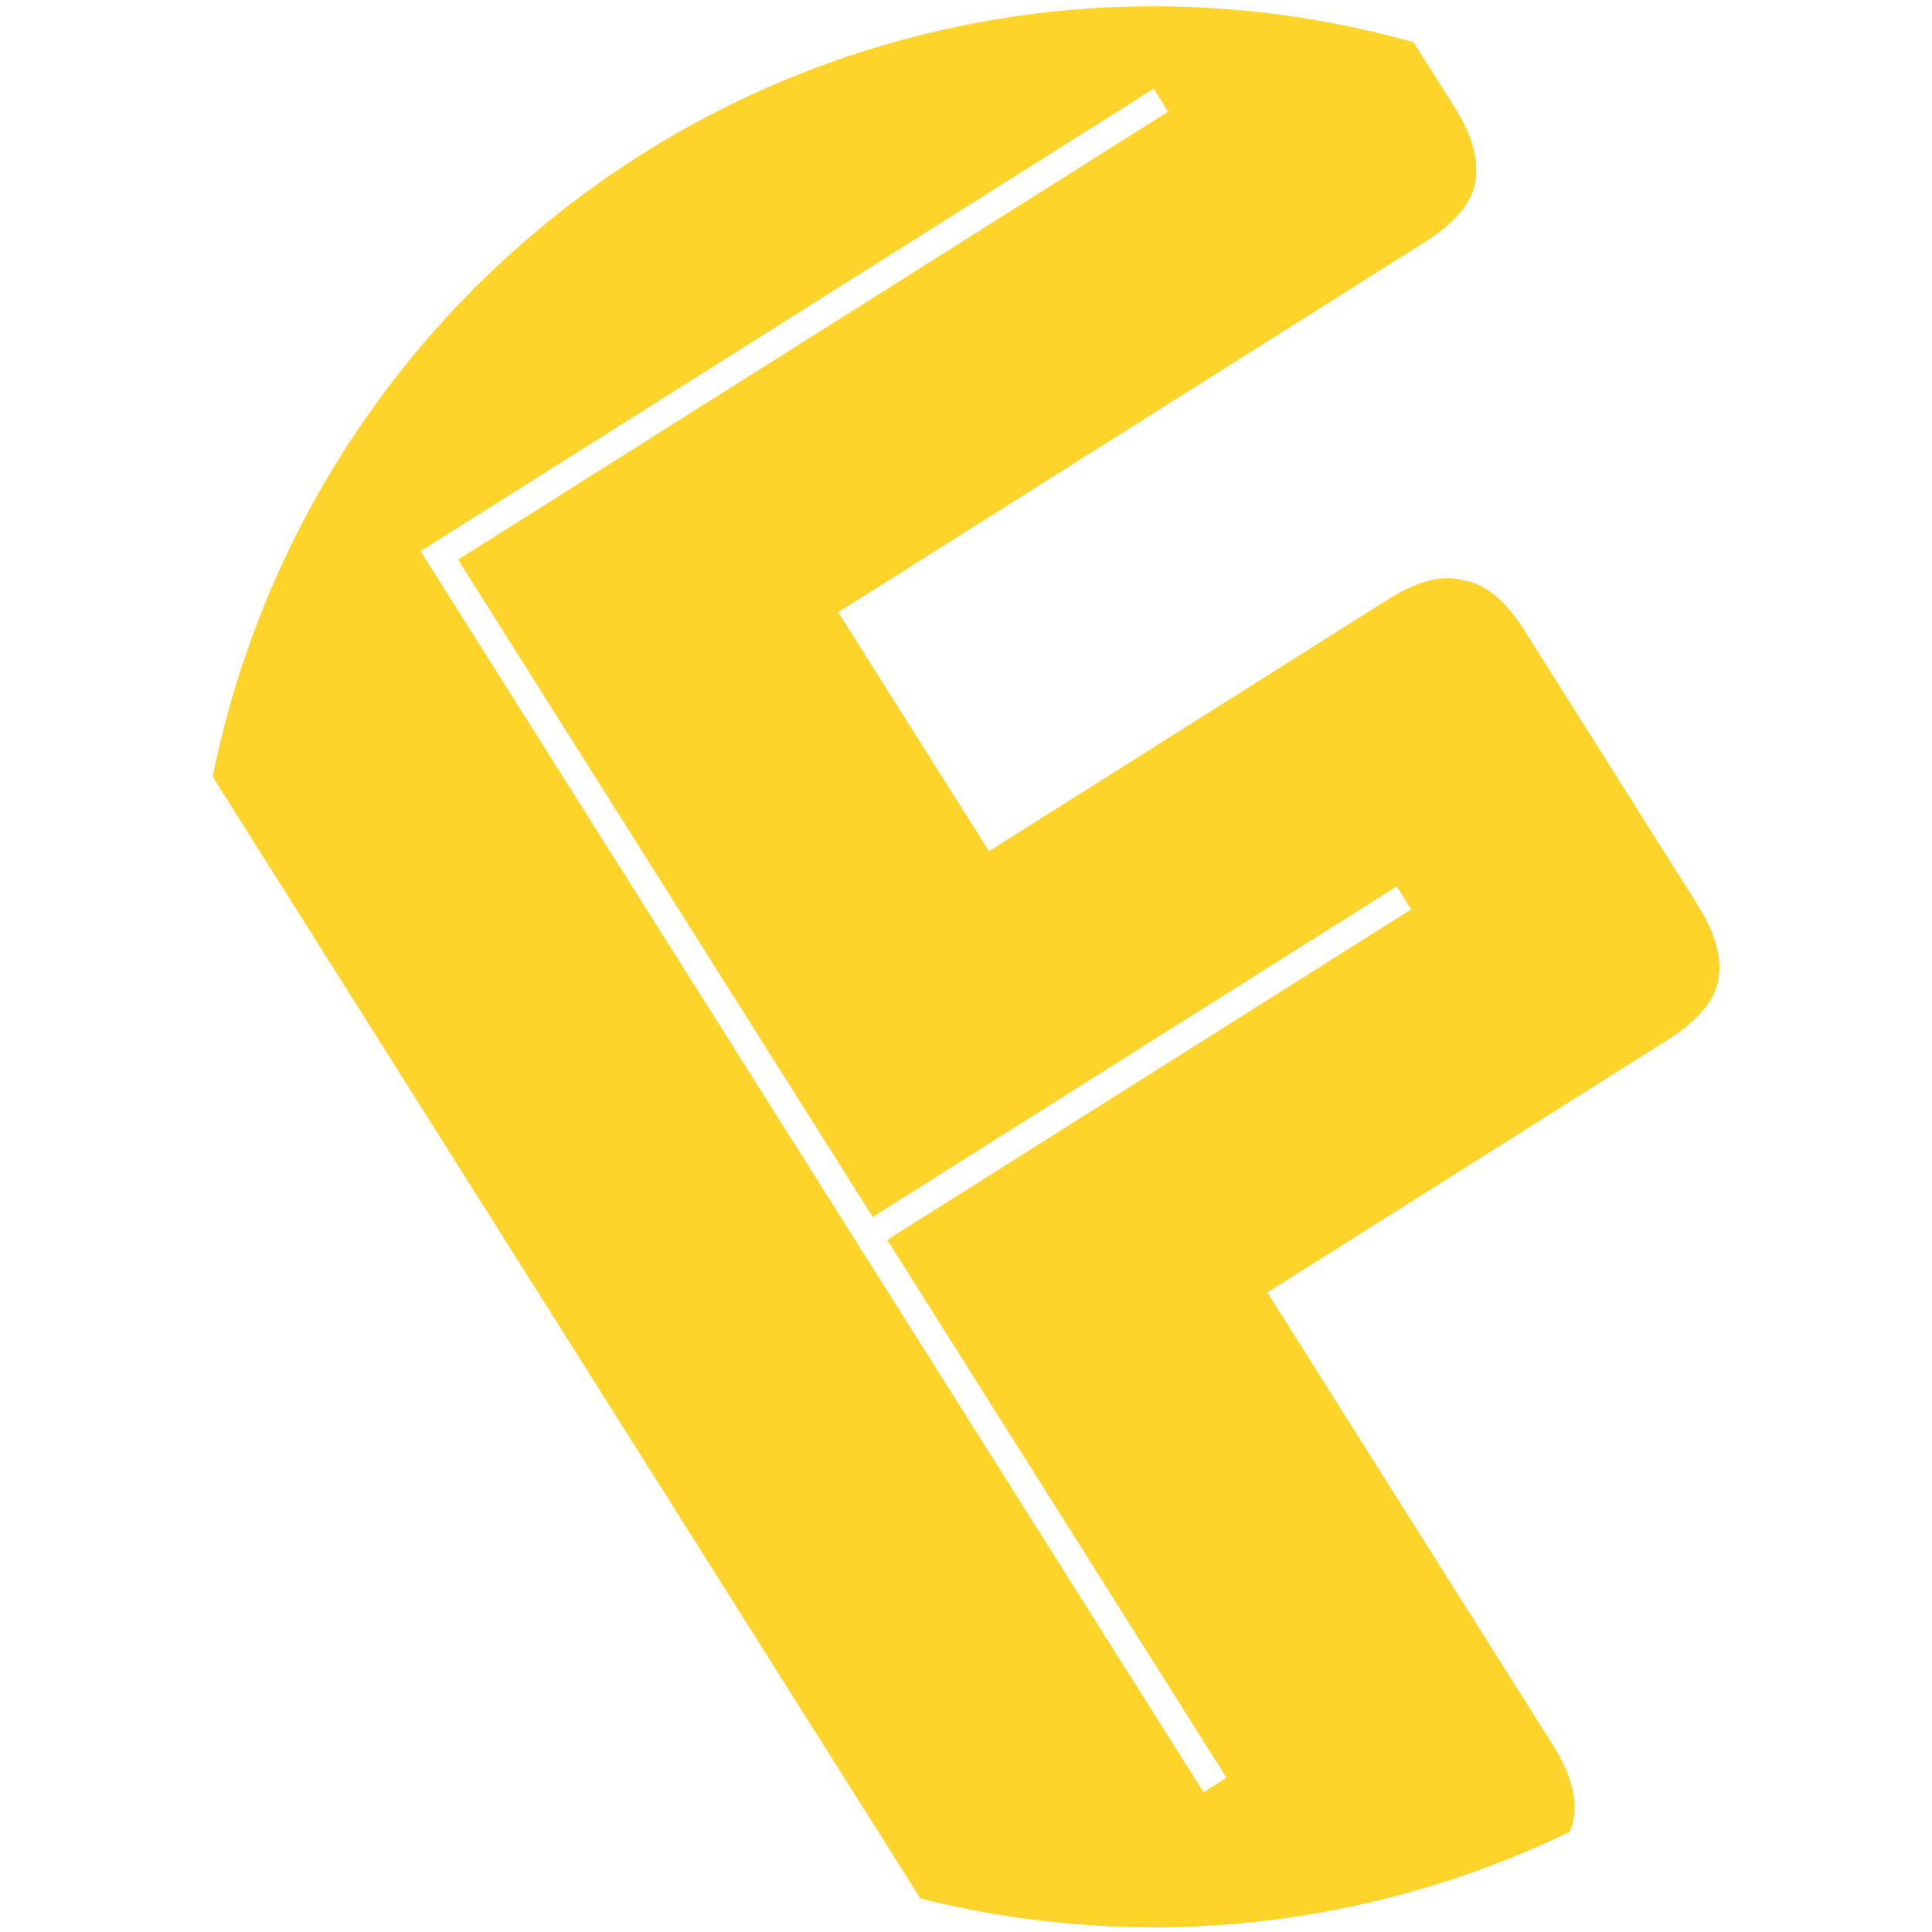
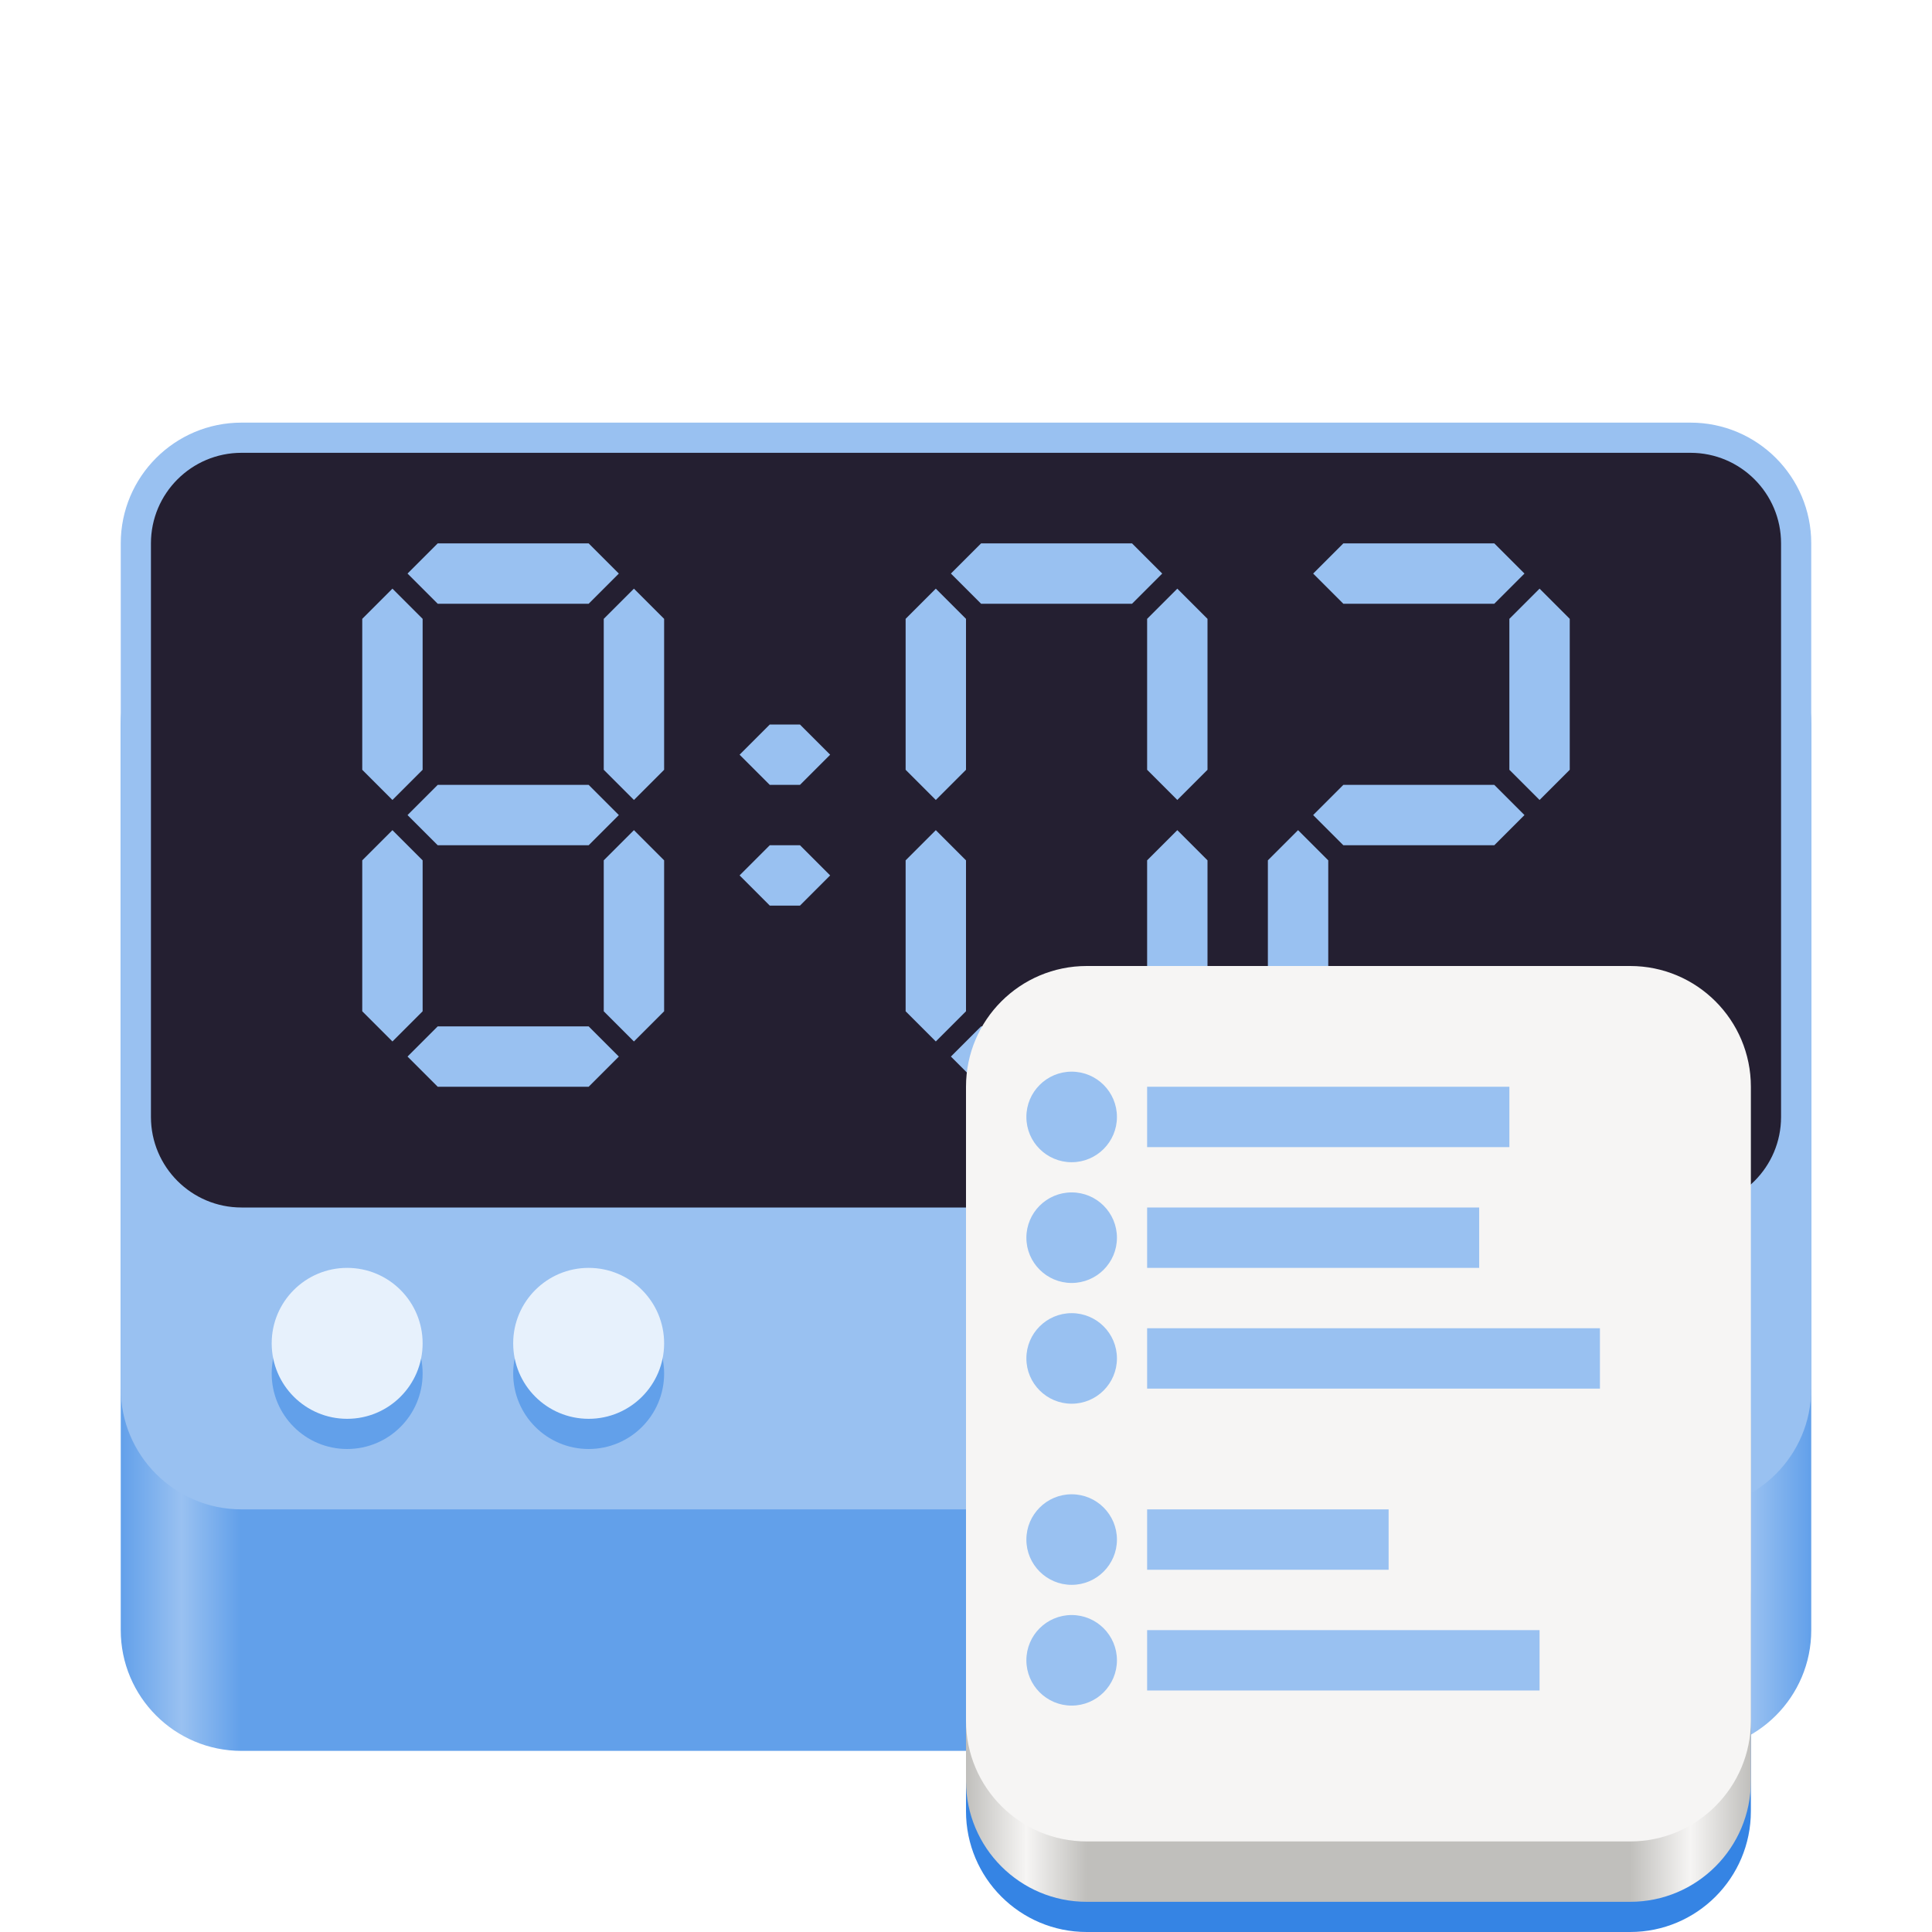
- <svg xmlns="http://www.w3.org/2000/svg" width="161mm" height="161mm" viewBox="0 0 161 161" version="1.1" id="svg5">
-   <defs id="defs2" />
-   <g id="layer1" transform="translate(-43.51223,-66.38725)">
-     <path id="text1508" style="font-style:normal;font-variant:normal;font-weight:800;font-stretch:normal;font-size:105.833px;line-height:1.25;font-family:Dosis;-inkscape-font-specification:'Dosis Ultra-Bold';fill:#ffd42a;fill-opacity:1;stroke:none;stroke-width:0.566" d="M 129.435,67.568 A 80.041,80.041 0 0 0 61.234,131.114 l 58.979,93.484 a 80.041,80.041 0 0 0 29.629,1.743 80.041,80.041 0 0 0 24.487,-7.305 c 0.107,-0.254 0.199,-0.51 0.257,-0.768 0.424,-1.874 -0.129,-4.024 -1.66,-6.45 l -23.803,-37.728 33.324,-21.024 c 2.426,-1.53 3.827,-3.129 4.204,-4.794 0.424,-1.874 -0.129,-4.024 -1.659,-6.45 l -14.498,-22.981 c -1.53,-2.426 -3.193,-3.787 -4.986,-4.084 -1.746,-0.505 -3.832,0.006 -6.258,1.538 l -33.324,21.024 -12.565,-19.918 48.835,-30.81 c 2.426,-1.53 3.828,-3.129 4.205,-4.794 0.424,-1.874 -0.129,-4.024 -1.659,-6.45 l -3.431,-5.438 a 80.041,80.041 0 0 0 -31.876,-2.343 z m 10.218,6.207 1.208,1.915 -59.178,37.335 34.555,54.773 43.665,-27.548 1.208,1.915 -43.665,27.548 28.273,44.814 -1.915,1.208 -65.244,-103.418 z" />
+ <svg xmlns="http://www.w3.org/2000/svg" height="128px" viewBox="0 0 128 128" width="128px">
+   <linearGradient id="a" gradientTransform="matrix(1 0 0 0.863636 0 -132.7273)" gradientUnits="userSpaceOnUse" x1="8" x2="120" y1="292" y2="292">
+     <stop offset="0" stop-color="#62a0ea" />
+     <stop offset="0.036" stop-color="#99c1f1" />
+     <stop offset="0.071" stop-color="#62a0ea" />
+     <stop offset="0.929" stop-color="#62a0ea" />
+     <stop offset="0.964" stop-color="#99c1f1" />
+     <stop offset="1" stop-color="#62a0ea" />
+   </linearGradient>
+   <linearGradient id="b" gradientTransform="matrix(-1 0 0 -1 144 -166)" gradientUnits="userSpaceOnUse" x1="28" x2="80" y1="-276" y2="-276">
+     <stop offset="0" stop-color="#c0bfbc" />
+     <stop offset="0.077" stop-color="#f6f5f4" />
+     <stop offset="0.154" stop-color="#c0bfbc" />
+     <stop offset="0.846" stop-color="#c0bfbc" />
+     <stop offset="0.923" stop-color="#f6f5f4" />
+     <stop offset="1" stop-color="#c0bfbc" />
+   </linearGradient>
+   <path d="m 16 40 h 96 c 4.418 0 8 3.582 8 8 v 60 c 0 4.418 -3.582 8 -8 8 h -96 c -4.418 0 -8 -3.582 -8 -8 v -60 c 0 -4.418 3.582 -8 8 -8 z m 0 0" fill="url(#a)" />
+   <path d="m 16 28 h 96 c 4.418 0 8 3.582 8 8 v 56 c 0 4.418 -3.582 8 -8 8 h -96 c -4.418 0 -8 -3.582 -8 -8 v -56 c 0 -4.418 3.582 -8 8 -8 z m 0 0" fill="#99c1f1" />
+   <path d="m 16 30 h 96 c 3.312 0 6 2.688 6 6 v 38 c 0 3.312 -2.688 6 -6 6 h -96 c -3.312 0 -6 -2.688 -6 -6 v -38 c 0 -3.312 2.688 -6 6 -6 z m 0 0" fill="#241f31" />
+   <g fill="#99c1f1">
+     <path d="m 49 50 l 2 -2 h 2 l 2 2 l -2 2 h -2 z m 0 0" />
+     <path d="m 27 38 l 2 -2 h 10 l 2 2 l -2 2 h -10 z m 0 0" />
+     <path d="m 27 54 l 2 -2 h 10 l 2 2 l -2 2 h -10 z m 0 0" />
+     <path d="m 27 70 l 2 -2 h 10 l 2 2 l -2 2 h -10 z m 0 0" />
+     <path d="m 42 39 l 2 2 v 10 l -2 2 l -2 -2 v -10 z m 0 0" />
+     <path d="m 26 39 l 2 2 v 10 l -2 2 l -2 -2 v -10 z m 0 0" />
+     <path d="m 42 55 l 2 2 v 10 l -2 2 l -2 -2 v -10 z m 0 0" />
+     <path d="m 26 55 l 2 2 v 10 l -2 2 l -2 -2 v -10 z m 0 0" />
+     <path d="m 63 38 l 2 -2 h 10 l 2 2 l -2 2 h -10 z m 0 0" />
+     <path d="m 63 70 l 2 -2 h 10 l 2 2 l -2 2 h -10 z m 0 0" />
+     <path d="m 78 39 l 2 2 v 10 l -2 2 l -2 -2 v -10 z m 0 0" />
+     <path d="m 62 39 l 2 2 v 10 l -2 2 l -2 -2 v -10 z m 0 0" />
+     <path d="m 78 55 l 2 2 v 10 l -2 2 l -2 -2 v -10 z m 0 0" />
+     <path d="m 62 55 l 2 2 v 10 l -2 2 l -2 -2 v -10 z m 0 0" />
+     <path d="m 87 38 l 2 -2 h 10 l 2 2 l -2 2 h -10 z m 0 0" />
+     <path d="m 87 54 l 2 -2 h 10 l 2 2 l -2 2 h -10 z m 0 0" />
+     <path d="m 87 70 l 2 -2 h 10 l 2 2 l -2 2 h -10 z m 0 0" />
+     <path d="m 102 39 l 2 2 v 10 l -2 2 l -2 -2 v -10 z m 0 0" />
+     <path d="m 86 55 l 2 2 v 10 l -2 2 l -2 -2 v -10 z m 0 0" />
+     <path d="m 49 58 l 2 -2 h 2 l 2 2 l -2 2 h -2 z m 0 0" />
  </g>
+   <path d="m 28 91 c 0 2.762 -2.238 5 -5 5 s -5 -2.238 -5 -5 s 2.238 -5 5 -5 s 5 2.238 5 5 z m 0 0" fill="#62a0ea" />
+   <path d="m 28 89 c 0 2.762 -2.238 5 -5 5 s -5 -2.238 -5 -5 s 2.238 -5 5 -5 s 5 2.238 5 5 z m 0 0" fill="#e7f1fc" />
+   <path d="m 44 91 c 0 2.762 -2.238 5 -5 5 s -5 -2.238 -5 -5 s 2.238 -5 5 -5 s 5 2.238 5 5 z m 0 0" fill="#62a0ea" />
+   <path d="m 44 89 c 0 2.762 -2.238 5 -5 5 s -5 -2.238 -5 -5 s 2.238 -5 5 -5 s 5 2.238 5 5 z m 0 0" fill="#e7f1fc" />
+   <path d="m 108 128 h -36 c -4.418 0 -8 -3.582 -8 -8 v -14 c 0 -4.418 3.582 -8 8 -8 h 36 c 4.418 0 8 3.582 8 8 v 14 c 0 4.418 -3.582 8 -8 8 z m 0 0" fill="#3584e4" />
+   <path d="m 108 126 h -36 c -4.418 0 -8 -3.582 -8 -8 v -24 c 0 -4.418 3.582 -8 8 -8 h 36 c 4.418 0 8 3.582 8 8 v 24 c 0 4.418 -3.582 8 -8 8 z m 0 0" fill="url(#b)" />
+   <path d="m 108 122 h -36 c -4.418 0 -8 -3.582 -8 -8 v -42 c 0 -4.418 3.582 -8 8 -8 h 36 c 4.418 0 8 3.582 8 8 v 42 c 0 4.418 -3.582 8 -8 8 z m 0 0" fill="#f6f5f4" />
+   <path d="m 74 82 c 0 1.656 -1.344 3 -3 3 s -3 -1.344 -3 -3 s 1.344 -3 3 -3 s 3 1.344 3 3 z m 0 0" fill="#99c1f1" />
+   <path d="m 76 80 h 22 v 4 h -22 z m 0 0" fill="#99c1f1" />
+   <path d="m 74 90 c 0 1.656 -1.344 3 -3 3 s -3 -1.344 -3 -3 s 1.344 -3 3 -3 s 3 1.344 3 3 z m 0 0" fill="#99c1f1" />
+   <path d="m 76 88 h 30 v 4 h -30 z m 0 0" fill="#99c1f1" />
+   <path d="m 74 102 c 0 1.656 -1.344 3 -3 3 s -3 -1.344 -3 -3 s 1.344 -3 3 -3 s 3 1.344 3 3 z m 0 0" fill="#99c1f1" />
+   <path d="m 76 100 h 16 v 4 h -16 z m 0 0" fill="#99c1f1" />
+   <path d="m 74 110 c 0 1.656 -1.344 3 -3 3 s -3 -1.344 -3 -3 s 1.344 -3 3 -3 s 3 1.344 3 3 z m 0 0" fill="#99c1f1" />
+   <path d="m 76 108 h 26 v 4 h -26 z m 0 0" fill="#99c1f1" />
+   <path d="m 74 74 c 0 1.656 -1.344 3 -3 3 s -3 -1.344 -3 -3 s 1.344 -3 3 -3 s 3 1.344 3 3 z m 0 0" fill="#99c1f1" />
+   <path d="m 76 72 h 24 v 4 h -24 z m 0 0" fill="#99c1f1" />
</svg>
